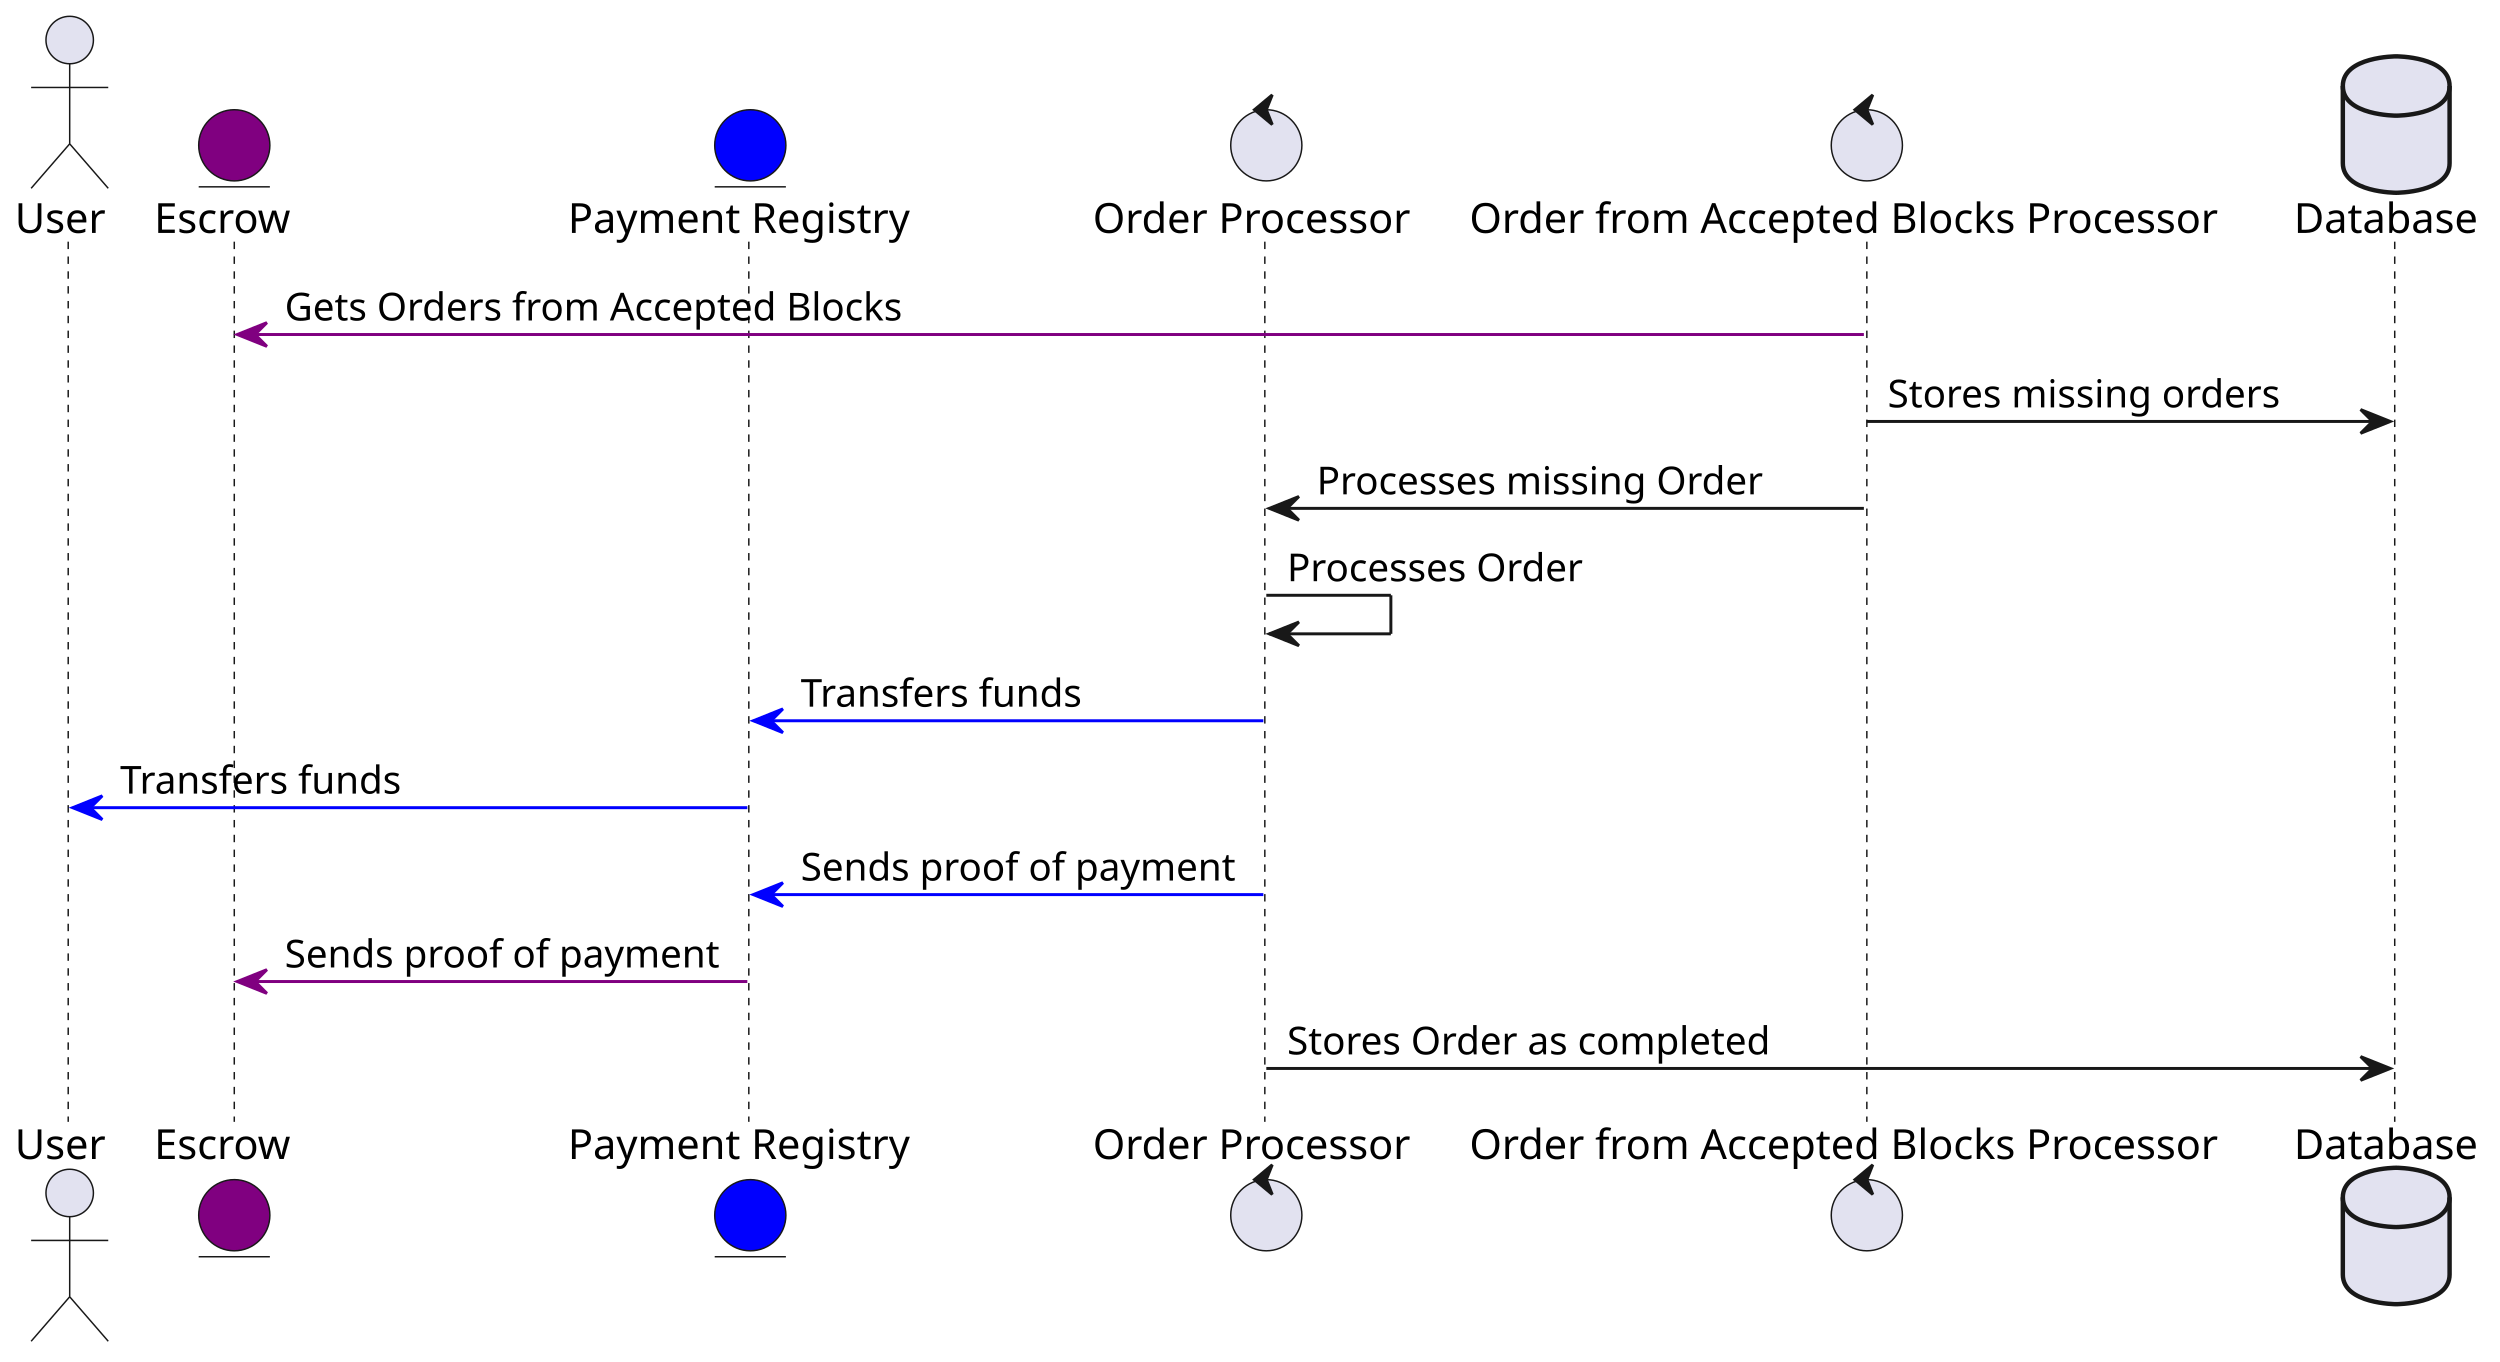
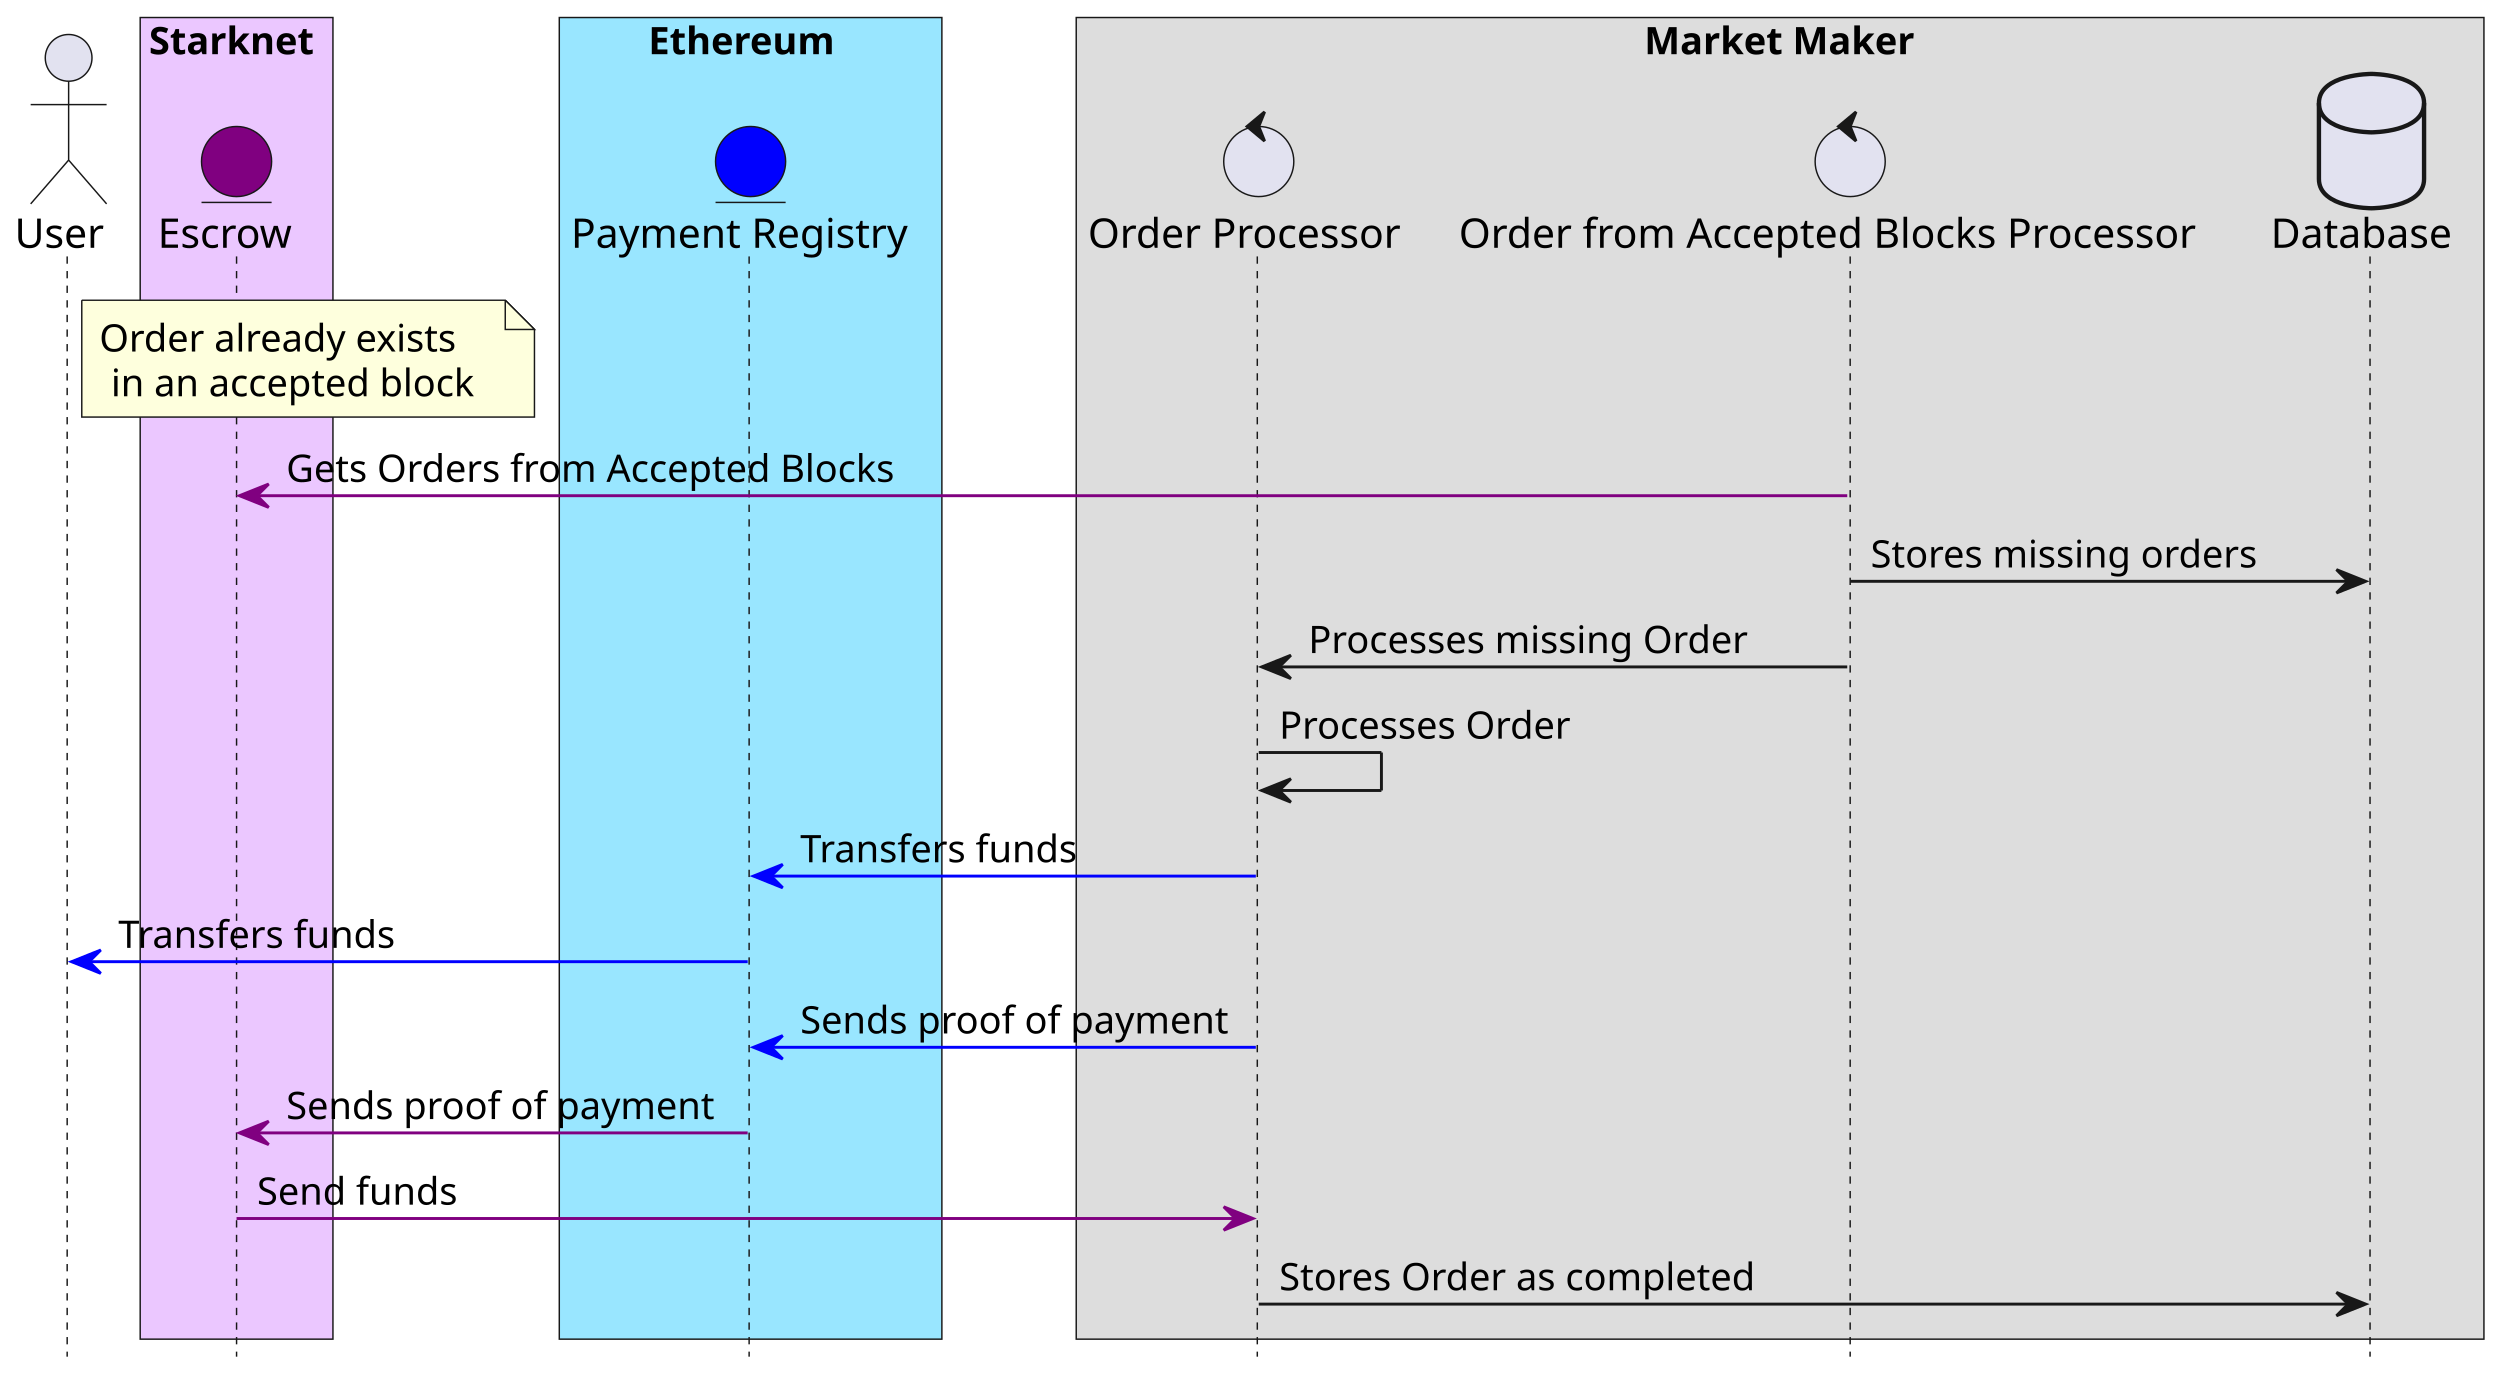
- <svg xmlns="http://www.w3.org/2000/svg" contentStyleType="text/css" height="918px" preserveAspectRatio="none" style="width:1686px;height:918px;background:#FFFFFF;" version="1.1" viewBox="0 0 1686 918" width="1686px" zoomAndPan="magnify">
+ <svg xmlns="http://www.w3.org/2000/svg" contentStyleType="text/css" height="942px" preserveAspectRatio="none" style="width:1712px;height:942px;background:#FFFFFF;" version="1.1" viewBox="0 0 1712 942" width="1712px" zoomAndPan="magnify">
  <defs />
  <g>
-     <line style="stroke:#181818;stroke-width:1.0;stroke-dasharray:5.0,5.0;" x1="46" x2="46" y1="162.977" y2="756.566" />
-     <line style="stroke:#181818;stroke-width:1.0;stroke-dasharray:5.0,5.0;" x1="158" x2="158" y1="162.977" y2="756.566" />
-     <line style="stroke:#181818;stroke-width:1.0;stroke-dasharray:5.0,5.0;" x1="505" x2="505" y1="162.977" y2="756.566" />
-     <line style="stroke:#181818;stroke-width:1.0;stroke-dasharray:5.0,5.0;" x1="853" x2="853" y1="162.977" y2="756.566" />
-     <line style="stroke:#181818;stroke-width:1.0;stroke-dasharray:5.0,5.0;" x1="1259" x2="1259" y1="162.977" y2="756.566" />
-     <line style="stroke:#181818;stroke-width:1.0;stroke-dasharray:5.0,5.0;" x1="1615" x2="1615" y1="162.977" y2="756.566" />
-     <text fill="#000000" font-family="sans-serif" font-size="28" lengthAdjust="spacing" textLength="62" x="10" y="157.07">User</text>
-     <ellipse cx="47" cy="27" fill="#E2E2F0" rx="16" ry="16" style="stroke:#181818;stroke-width:1.0;" />
-     <path d="M47,43 L47,97 M21,59 L73,59 M47,97 L21,127 M47,97 L73,127 " fill="none" style="stroke:#181818;stroke-width:1.0;" />
-     <text fill="#000000" font-family="sans-serif" font-size="28" lengthAdjust="spacing" textLength="62" x="10" y="781.637">User</text>
-     <ellipse cx="47" cy="804.543" fill="#E2E2F0" rx="16" ry="16" style="stroke:#181818;stroke-width:1.0;" />
-     <path d="M47,820.543 L47,874.543 M21,836.543 L73,836.543 M47,874.543 L21,904.543 M47,874.543 L73,904.543 " fill="none" style="stroke:#181818;stroke-width:1.0;" />
-     <text fill="#000000" font-family="sans-serif" font-size="28" lengthAdjust="spacing" textLength="96" x="104" y="157.07">Escrow</text>
-     <ellipse cx="158" cy="98" fill="#800080" rx="24" ry="24" style="stroke:#181818;stroke-width:1.0;" />
-     <line style="stroke:#181818;stroke-width:1.0;" x1="134" x2="182" y1="126" y2="126" />
-     <text fill="#000000" font-family="sans-serif" font-size="28" lengthAdjust="spacing" textLength="96" x="104" y="781.637">Escrow</text>
-     <ellipse cx="158" cy="819.543" fill="#800080" rx="24" ry="24" style="stroke:#181818;stroke-width:1.0;" />
-     <line style="stroke:#181818;stroke-width:1.0;" x1="134" x2="182" y1="847.543" y2="847.543" />
-     <text fill="#000000" font-family="sans-serif" font-size="28" lengthAdjust="spacing" textLength="234" x="383" y="157.07">Payment Registry</text>
-     <ellipse cx="506" cy="98" fill="#0000FF" rx="24" ry="24" style="stroke:#181818;stroke-width:1.0;" />
-     <line style="stroke:#181818;stroke-width:1.0;" x1="482" x2="530" y1="126" y2="126" />
-     <text fill="#000000" font-family="sans-serif" font-size="28" lengthAdjust="spacing" textLength="234" x="383" y="781.637">Payment Registry</text>
-     <ellipse cx="506" cy="819.543" fill="#0000FF" rx="24" ry="24" style="stroke:#181818;stroke-width:1.0;" />
-     <line style="stroke:#181818;stroke-width:1.0;" x1="482" x2="530" y1="847.543" y2="847.543" />
-     <text fill="#000000" font-family="sans-serif" font-size="28" lengthAdjust="spacing" textLength="222" x="737" y="157.07">Order Processor</text>
-     <ellipse cx="854" cy="98" fill="#E2E2F0" rx="24" ry="24" style="stroke:#181818;stroke-width:1.0;" />
-     <polygon fill="#181818" points="846,74,858,64,854,74,858,84,846,74" style="stroke:#181818;stroke-width:2.0;" />
-     <text fill="#000000" font-family="sans-serif" font-size="28" lengthAdjust="spacing" textLength="222" x="737" y="781.637">Order Processor</text>
-     <ellipse cx="854" cy="819.543" fill="#E2E2F0" rx="24" ry="24" style="stroke:#181818;stroke-width:1.0;" />
-     <polygon fill="#181818" points="846,795.543,858,785.543,854,795.543,858,805.543,846,795.543" style="stroke:#181818;stroke-width:2.0;" />
-     <text fill="#000000" font-family="sans-serif" font-size="28" lengthAdjust="spacing" textLength="524" x="991" y="157.07">Order from Accepted Blocks Processor</text>
-     <ellipse cx="1259" cy="98" fill="#E2E2F0" rx="24" ry="24" style="stroke:#181818;stroke-width:1.0;" />
-     <polygon fill="#181818" points="1251,74,1263,64,1259,74,1263,84,1251,74" style="stroke:#181818;stroke-width:2.0;" />
-     <text fill="#000000" font-family="sans-serif" font-size="28" lengthAdjust="spacing" textLength="524" x="991" y="781.637">Order from Accepted Blocks Processor</text>
-     <ellipse cx="1259" cy="819.543" fill="#E2E2F0" rx="24" ry="24" style="stroke:#181818;stroke-width:1.0;" />
-     <polygon fill="#181818" points="1251,795.543,1263,785.543,1259,795.543,1263,805.543,1251,795.543" style="stroke:#181818;stroke-width:2.0;" />
-     <text fill="#000000" font-family="sans-serif" font-size="28" lengthAdjust="spacing" textLength="126" x="1547" y="157.07">Database</text>
-     <path d="M1580,58 C1580,38 1616,38 1616,38 C1616,38 1652,38 1652,58 L1652,110 C1652,130 1616,130 1616,130 C1616,130 1580,130 1580,110 L1580,58 " fill="#E2E2F0" style="stroke:#181818;stroke-width:3.0;" />
-     <path d="M1580,58 C1580,78 1616,78 1616,78 C1616,78 1652,78 1652,58 " fill="none" style="stroke:#181818;stroke-width:3.0;" />
-     <text fill="#000000" font-family="sans-serif" font-size="28" lengthAdjust="spacing" textLength="126" x="1547" y="781.637">Database</text>
-     <path d="M1580,807.543 C1580,787.543 1616,787.543 1616,787.543 C1616,787.543 1652,787.543 1652,807.543 L1652,859.543 C1652,879.543 1616,879.543 1616,879.543 C1616,879.543 1580,879.543 1580,859.543 L1580,807.543 " fill="#E2E2F0" style="stroke:#181818;stroke-width:3.0;" />
-     <path d="M1580,807.543 C1580,827.543 1616,827.543 1616,827.543 C1616,827.543 1652,827.543 1652,807.543 " fill="none" style="stroke:#181818;stroke-width:3.0;" />
-     <polygon fill="#800080" points="180,217.598,160,225.598,180,233.598,172,225.598" style="stroke:#800080;stroke-width:2.0;" />
-     <line style="stroke:#800080;stroke-width:2.0;" x1="168" x2="1257" y1="225.598" y2="225.598" />
-     <text fill="#000000" font-family="sans-serif" font-size="26" lengthAdjust="spacing" textLength="430" x="192" y="216.113">Gets Orders from Accepted Blocks</text>
-     <polygon fill="#181818" points="1592,276.219,1612,284.219,1592,292.219,1600,284.219" style="stroke:#181818;stroke-width:2.0;" />
-     <line style="stroke:#181818;stroke-width:2.0;" x1="1259" x2="1604" y1="284.219" y2="284.219" />
-     <text fill="#000000" font-family="sans-serif" font-size="26" lengthAdjust="spacing" textLength="274" x="1273" y="274.734">Stores missing orders</text>
-     <polygon fill="#181818" points="876,334.84,856,342.84,876,350.84,868,342.84" style="stroke:#181818;stroke-width:2.0;" />
-     <line style="stroke:#181818;stroke-width:2.0;" x1="864" x2="1257" y1="342.84" y2="342.84" />
-     <text fill="#000000" font-family="sans-serif" font-size="26" lengthAdjust="spacing" textLength="310" x="888" y="333.356">Processes missing Order</text>
-     <line style="stroke:#181818;stroke-width:2.0;" x1="854" x2="938" y1="401.461" y2="401.461" />
-     <line style="stroke:#181818;stroke-width:2.0;" x1="938" x2="938" y1="401.461" y2="427.461" />
-     <line style="stroke:#181818;stroke-width:2.0;" x1="856" x2="938" y1="427.461" y2="427.461" />
-     <polygon fill="#181818" points="876,419.461,856,427.461,876,435.461,868,427.461" style="stroke:#181818;stroke-width:2.0;" />
-     <text fill="#000000" font-family="sans-serif" font-size="26" lengthAdjust="spacing" textLength="202" x="868" y="391.977">Processes Order</text>
-     <polygon fill="#0000FF" points="528,478.082,508,486.082,528,494.082,520,486.082" style="stroke:#0000FF;stroke-width:2.0;" />
-     <line style="stroke:#0000FF;stroke-width:2.0;" x1="516" x2="852" y1="486.082" y2="486.082" />
-     <text fill="#000000" font-family="sans-serif" font-size="26" lengthAdjust="spacing" textLength="198" x="540" y="476.598">Transfers funds</text>
-     <polygon fill="#0000FF" points="69,536.703,49,544.703,69,552.703,61,544.703" style="stroke:#0000FF;stroke-width:2.0;" />
-     <line style="stroke:#0000FF;stroke-width:2.0;" x1="57" x2="504" y1="544.703" y2="544.703" />
-     <text fill="#000000" font-family="sans-serif" font-size="26" lengthAdjust="spacing" textLength="198" x="81" y="535.219">Transfers funds</text>
-     <polygon fill="#0000FF" points="528,595.324,508,603.324,528,611.324,520,603.324" style="stroke:#0000FF;stroke-width:2.0;" />
-     <line style="stroke:#0000FF;stroke-width:2.0;" x1="516" x2="852" y1="603.324" y2="603.324" />
-     <text fill="#000000" font-family="sans-serif" font-size="26" lengthAdjust="spacing" textLength="300" x="540" y="593.84">Sends proof of payment</text>
-     <polygon fill="#800080" points="180,653.945,160,661.945,180,669.945,172,661.945" style="stroke:#800080;stroke-width:2.0;" />
-     <line style="stroke:#800080;stroke-width:2.0;" x1="168" x2="504" y1="661.945" y2="661.945" />
-     <text fill="#000000" font-family="sans-serif" font-size="26" lengthAdjust="spacing" textLength="300" x="192" y="652.461">Sends proof of payment</text>
-     <polygon fill="#181818" points="1592,712.566,1612,720.566,1592,728.566,1600,720.566" style="stroke:#181818;stroke-width:2.0;" />
-     <line style="stroke:#181818;stroke-width:2.0;" x1="854" x2="1604" y1="720.566" y2="720.566" />
-     <text fill="#000000" font-family="sans-serif" font-size="26" lengthAdjust="spacing" textLength="332" x="868" y="711.082">Stores Order as completed</text>
+     <rect fill="#EBC7FF" height="905.051" style="stroke:#181818;stroke-width:1.0;" width="132" x="96" y="12" />
+     <text fill="#000000" font-family="sans-serif" font-size="26" font-weight="bold" lengthAdjust="spacing" textLength="112" x="102" y="37.137">Starknet</text>
+     <rect fill="#99E6FF" height="905.051" style="stroke:#181818;stroke-width:1.0;" width="262" x="383" y="12" />
+     <text fill="#000000" font-family="sans-serif" font-size="26" font-weight="bold" lengthAdjust="spacing" textLength="132" x="444" y="37.137">Ethereum</text>
+     <rect fill="#DDDDDD" height="905.051" style="stroke:#181818;stroke-width:1.0;" width="964" x="737" y="12" />
+     <text fill="#000000" font-family="sans-serif" font-size="26" font-weight="bold" lengthAdjust="spacing" textLength="186" x="1126" y="37.137">Market Maker</text>
+     <line style="stroke:#181818;stroke-width:1.0;stroke-dasharray:5.0,5.0;" x1="46" x2="46" y1="175.598" y2="929.051" />
+     <line style="stroke:#181818;stroke-width:1.0;stroke-dasharray:5.0,5.0;" x1="162" x2="162" y1="175.598" y2="929.051" />
+     <line style="stroke:#181818;stroke-width:1.0;stroke-dasharray:5.0,5.0;" x1="513" x2="513" y1="175.598" y2="929.051" />
+     <line style="stroke:#181818;stroke-width:1.0;stroke-dasharray:5.0,5.0;" x1="861" x2="861" y1="175.598" y2="929.051" />
+     <line style="stroke:#181818;stroke-width:1.0;stroke-dasharray:5.0,5.0;" x1="1267" x2="1267" y1="175.598" y2="929.051" />
+     <line style="stroke:#181818;stroke-width:1.0;stroke-dasharray:5.0,5.0;" x1="1623" x2="1623" y1="175.598" y2="929.051" />
+     <text fill="#000000" font-family="sans-serif" font-size="28" lengthAdjust="spacing" textLength="62" x="10" y="169.691">User</text>
+     <ellipse cx="47" cy="39.621" fill="#E2E2F0" rx="16" ry="16" style="stroke:#181818;stroke-width:1.0;" />
+     <path d="M47,55.621 L47,109.621 M21,71.621 L73,71.621 M47,109.621 L21,139.621 M47,109.621 L73,139.621 " fill="none" style="stroke:#181818;stroke-width:1.0;" />
+     <text fill="#000000" font-family="sans-serif" font-size="28" lengthAdjust="spacing" textLength="96" x="108" y="169.691">Escrow</text>
+     <ellipse cx="162" cy="110.621" fill="#800080" rx="24" ry="24" style="stroke:#181818;stroke-width:1.0;" />
+     <line style="stroke:#181818;stroke-width:1.0;" x1="138" x2="186" y1="138.621" y2="138.621" />
+     <text fill="#000000" font-family="sans-serif" font-size="28" lengthAdjust="spacing" textLength="234" x="391" y="169.691">Payment Registry</text>
+     <ellipse cx="514" cy="110.621" fill="#0000FF" rx="24" ry="24" style="stroke:#181818;stroke-width:1.0;" />
+     <line style="stroke:#181818;stroke-width:1.0;" x1="490" x2="538" y1="138.621" y2="138.621" />
+     <text fill="#000000" font-family="sans-serif" font-size="28" lengthAdjust="spacing" textLength="222" x="745" y="169.691">Order Processor</text>
+     <ellipse cx="862" cy="110.621" fill="#E2E2F0" rx="24" ry="24" style="stroke:#181818;stroke-width:1.0;" />
+     <polygon fill="#181818" points="854,86.621,866,76.621,862,86.621,866,96.621,854,86.621" style="stroke:#181818;stroke-width:2.0;" />
+     <text fill="#000000" font-family="sans-serif" font-size="28" lengthAdjust="spacing" textLength="524" x="999" y="169.691">Order from Accepted Blocks Processor</text>
+     <ellipse cx="1267" cy="110.621" fill="#E2E2F0" rx="24" ry="24" style="stroke:#181818;stroke-width:1.0;" />
+     <polygon fill="#181818" points="1259,86.621,1271,76.621,1267,86.621,1271,96.621,1259,86.621" style="stroke:#181818;stroke-width:2.0;" />
+     <text fill="#000000" font-family="sans-serif" font-size="28" lengthAdjust="spacing" textLength="126" x="1555" y="169.691">Database</text>
+     <path d="M1588,70.621 C1588,50.621 1624,50.621 1624,50.621 C1624,50.621 1660,50.621 1660,70.621 L1660,122.621 C1660,142.621 1624,142.621 1624,142.621 C1624,142.621 1588,142.621 1588,122.621 L1588,70.621 " fill="#E2E2F0" style="stroke:#181818;stroke-width:3.0;" />
+     <path d="M1588,70.621 C1588,90.621 1624,90.621 1624,90.621 C1624,90.621 1660,90.621 1660,70.621 " fill="none" style="stroke:#181818;stroke-width:3.0;" />
+     <path d="M56,205.598 L56,285.598 L366,285.598 L366,225.598 L346,205.598 L56,205.598 " fill="#FEFFDD" style="stroke:#181818;stroke-width:1.0;" />
+     <path d="M346,205.598 L346,225.598 L366,225.598 L346,205.598 " fill="#FEFFDD" style="stroke:#181818;stroke-width:1.0;" />
+     <text fill="#000000" font-family="sans-serif" font-size="26" lengthAdjust="spacing" textLength="252" x="68" y="240.734">Order already exists</text>
+     <text fill="#000000" font-family="sans-serif" font-size="26" lengthAdjust="spacing" textLength="260" x="76" y="271.356">in an accepted block</text>
+     <polygon fill="#800080" points="184,331.461,164,339.461,184,347.461,176,339.461" style="stroke:#800080;stroke-width:2.0;" />
+     <line style="stroke:#800080;stroke-width:2.0;" x1="172" x2="1265" y1="339.461" y2="339.461" />
+     <text fill="#000000" font-family="sans-serif" font-size="26" lengthAdjust="spacing" textLength="430" x="196" y="329.977">Gets Orders from Accepted Blocks</text>
+     <polygon fill="#181818" points="1600,390.082,1620,398.082,1600,406.082,1608,398.082" style="stroke:#181818;stroke-width:2.0;" />
+     <line style="stroke:#181818;stroke-width:2.0;" x1="1267" x2="1612" y1="398.082" y2="398.082" />
+     <text fill="#000000" font-family="sans-serif" font-size="26" lengthAdjust="spacing" textLength="274" x="1281" y="388.598">Stores missing orders</text>
+     <polygon fill="#181818" points="884,448.703,864,456.703,884,464.703,876,456.703" style="stroke:#181818;stroke-width:2.0;" />
+     <line style="stroke:#181818;stroke-width:2.0;" x1="872" x2="1265" y1="456.703" y2="456.703" />
+     <text fill="#000000" font-family="sans-serif" font-size="26" lengthAdjust="spacing" textLength="310" x="896" y="447.219">Processes missing Order</text>
+     <line style="stroke:#181818;stroke-width:2.0;" x1="862" x2="946" y1="515.324" y2="515.324" />
+     <line style="stroke:#181818;stroke-width:2.0;" x1="946" x2="946" y1="515.324" y2="541.324" />
+     <line style="stroke:#181818;stroke-width:2.0;" x1="864" x2="946" y1="541.324" y2="541.324" />
+     <polygon fill="#181818" points="884,533.324,864,541.324,884,549.324,876,541.324" style="stroke:#181818;stroke-width:2.0;" />
+     <text fill="#000000" font-family="sans-serif" font-size="26" lengthAdjust="spacing" textLength="202" x="876" y="505.84">Processes Order</text>
+     <polygon fill="#0000FF" points="536,591.945,516,599.945,536,607.945,528,599.945" style="stroke:#0000FF;stroke-width:2.0;" />
+     <line style="stroke:#0000FF;stroke-width:2.0;" x1="524" x2="860" y1="599.945" y2="599.945" />
+     <text fill="#000000" font-family="sans-serif" font-size="26" lengthAdjust="spacing" textLength="198" x="548" y="590.461">Transfers funds</text>
+     <polygon fill="#0000FF" points="69,650.566,49,658.566,69,666.566,61,658.566" style="stroke:#0000FF;stroke-width:2.0;" />
+     <line style="stroke:#0000FF;stroke-width:2.0;" x1="57" x2="512" y1="658.566" y2="658.566" />
+     <text fill="#000000" font-family="sans-serif" font-size="26" lengthAdjust="spacing" textLength="198" x="81" y="649.082">Transfers funds</text>
+     <polygon fill="#0000FF" points="536,709.188,516,717.188,536,725.188,528,717.188" style="stroke:#0000FF;stroke-width:2.0;" />
+     <line style="stroke:#0000FF;stroke-width:2.0;" x1="524" x2="860" y1="717.188" y2="717.188" />
+     <text fill="#000000" font-family="sans-serif" font-size="26" lengthAdjust="spacing" textLength="300" x="548" y="707.703">Sends proof of payment</text>
+     <polygon fill="#800080" points="184,767.809,164,775.809,184,783.809,176,775.809" style="stroke:#800080;stroke-width:2.0;" />
+     <line style="stroke:#800080;stroke-width:2.0;" x1="172" x2="512" y1="775.809" y2="775.809" />
+     <text fill="#000000" font-family="sans-serif" font-size="26" lengthAdjust="spacing" textLength="300" x="196" y="766.324">Sends proof of payment</text>
+     <polygon fill="#800080" points="838,826.43,858,834.43,838,842.43,846,834.43" style="stroke:#800080;stroke-width:2.0;" />
+     <line style="stroke:#800080;stroke-width:2.0;" x1="162" x2="850" y1="834.43" y2="834.43" />
+     <text fill="#000000" font-family="sans-serif" font-size="26" lengthAdjust="spacing" textLength="140" x="176" y="824.945">Send funds</text>
+     <polygon fill="#181818" points="1600,885.051,1620,893.051,1600,901.051,1608,893.051" style="stroke:#181818;stroke-width:2.0;" />
+     <line style="stroke:#181818;stroke-width:2.0;" x1="862" x2="1612" y1="893.051" y2="893.051" />
+     <text fill="#000000" font-family="sans-serif" font-size="26" lengthAdjust="spacing" textLength="332" x="876" y="883.566">Stores Order as completed</text>
  </g>
</svg>
